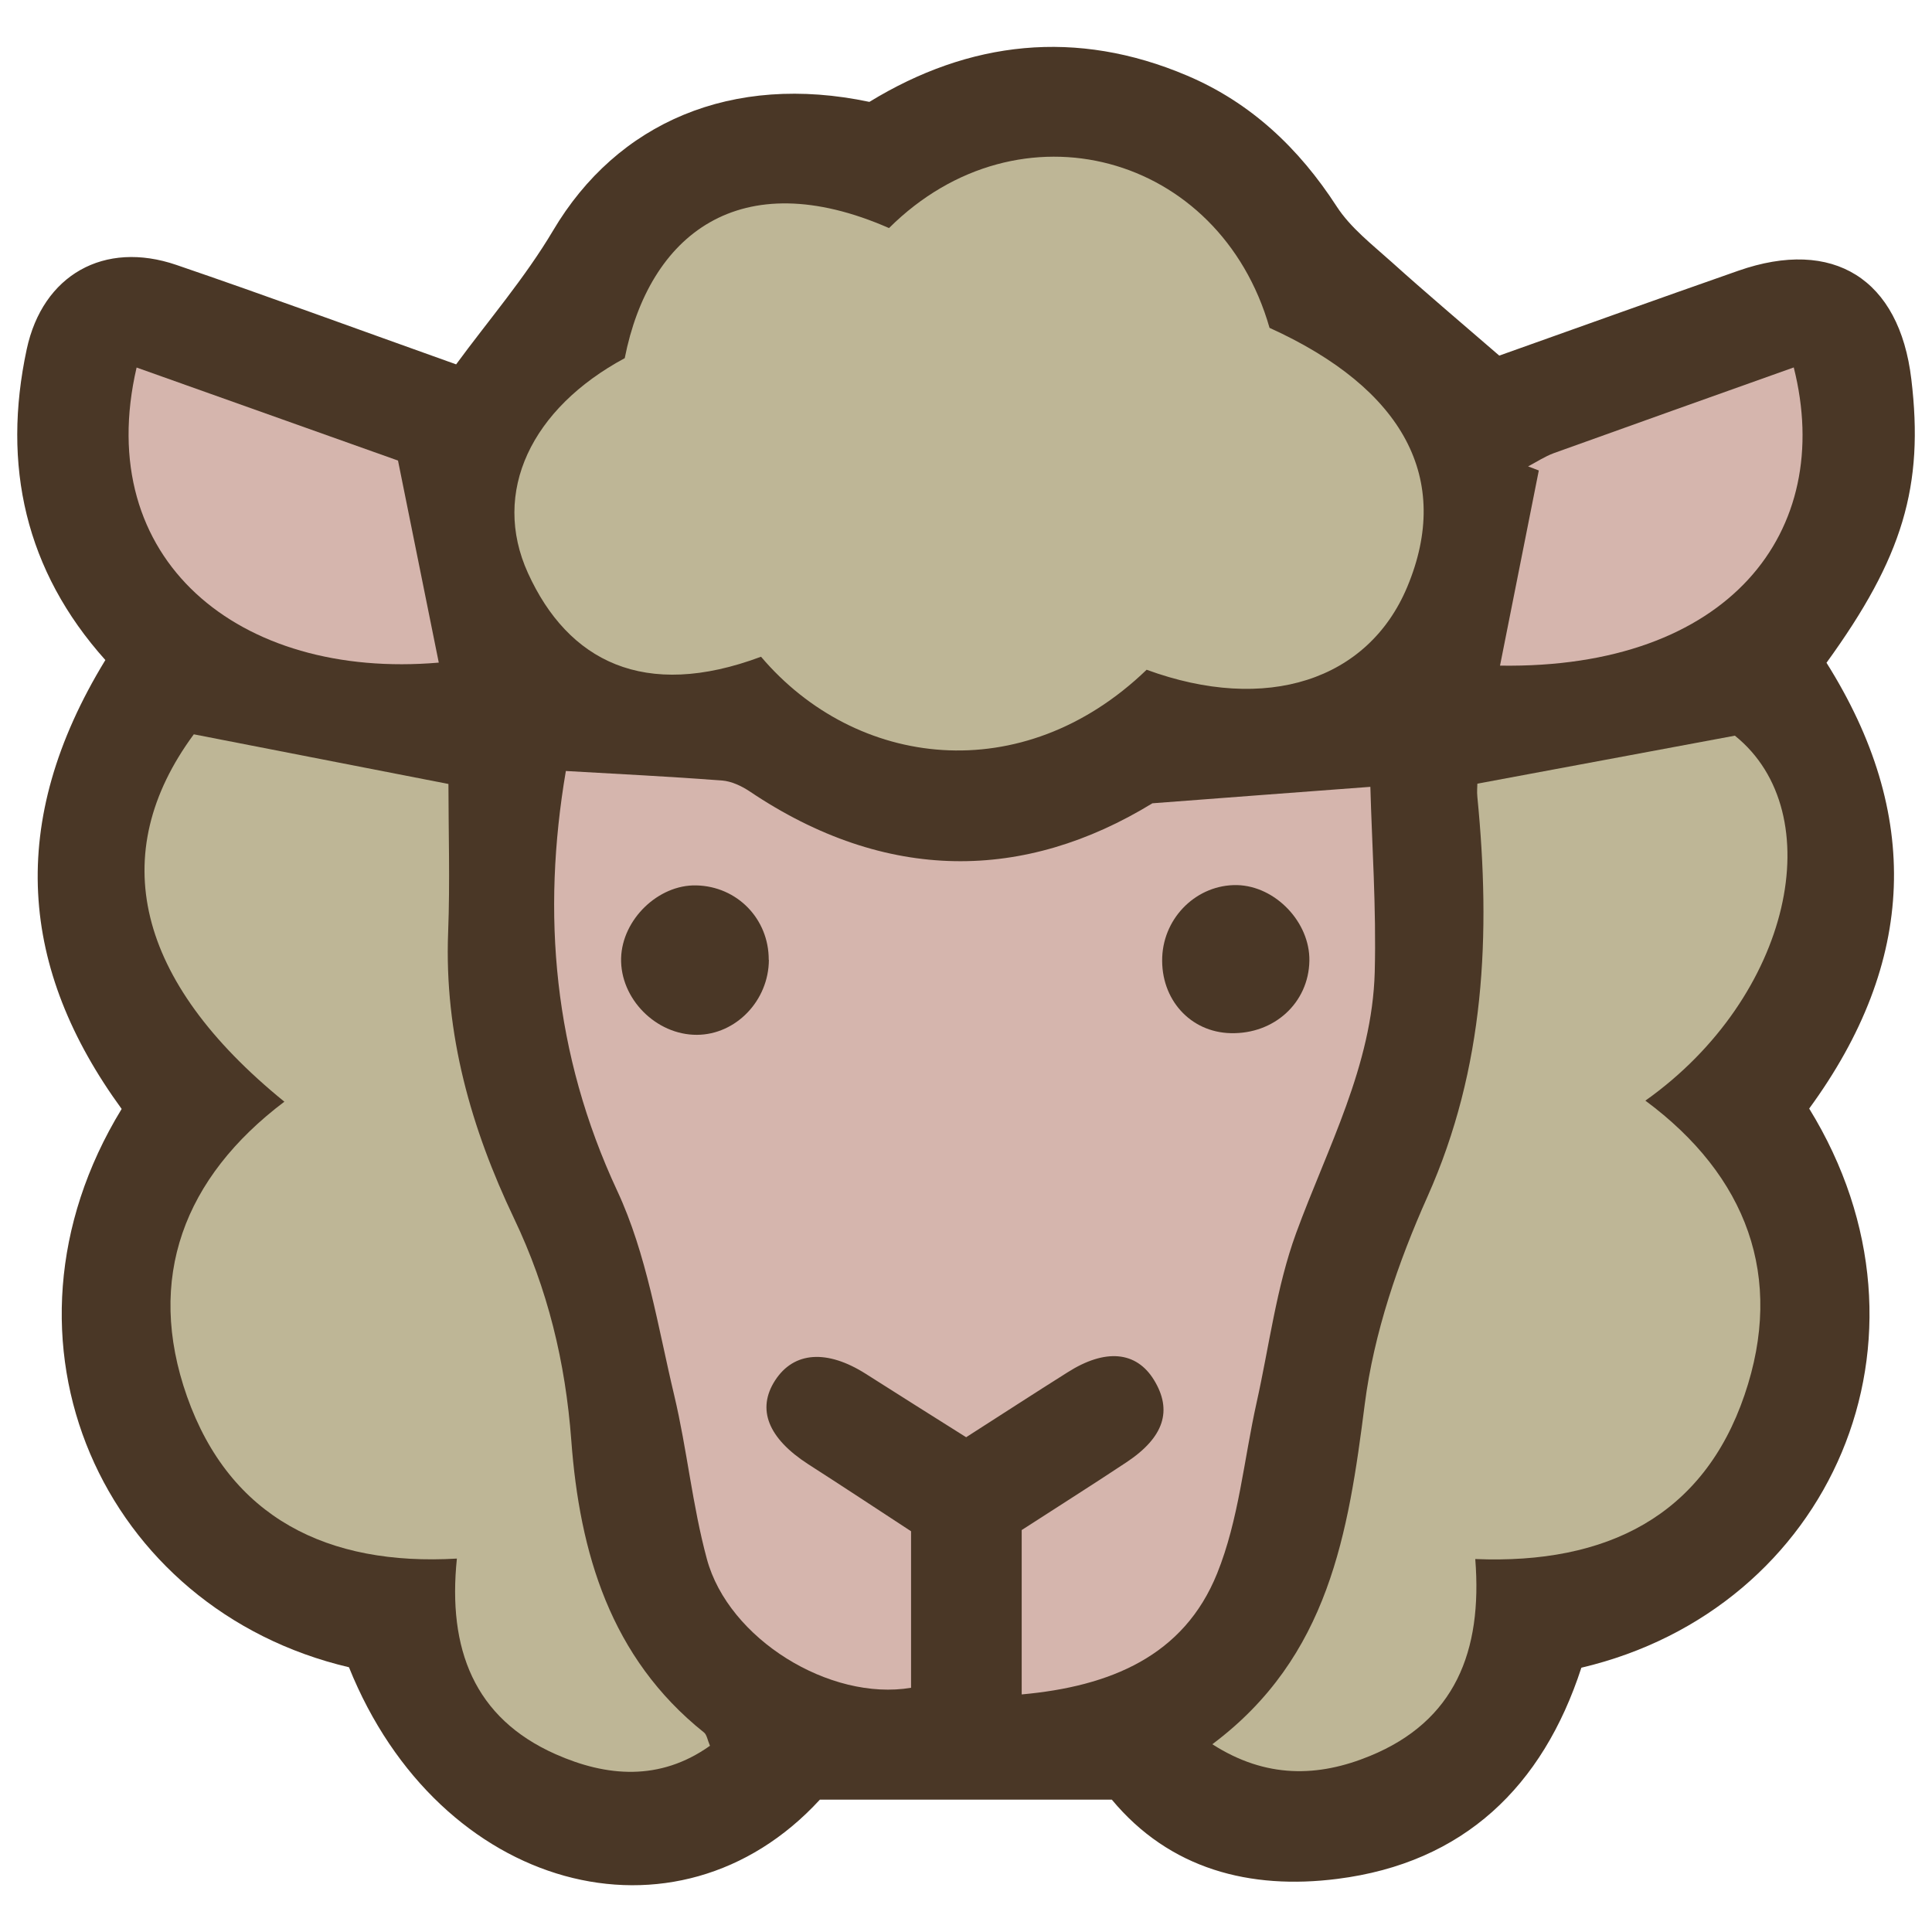
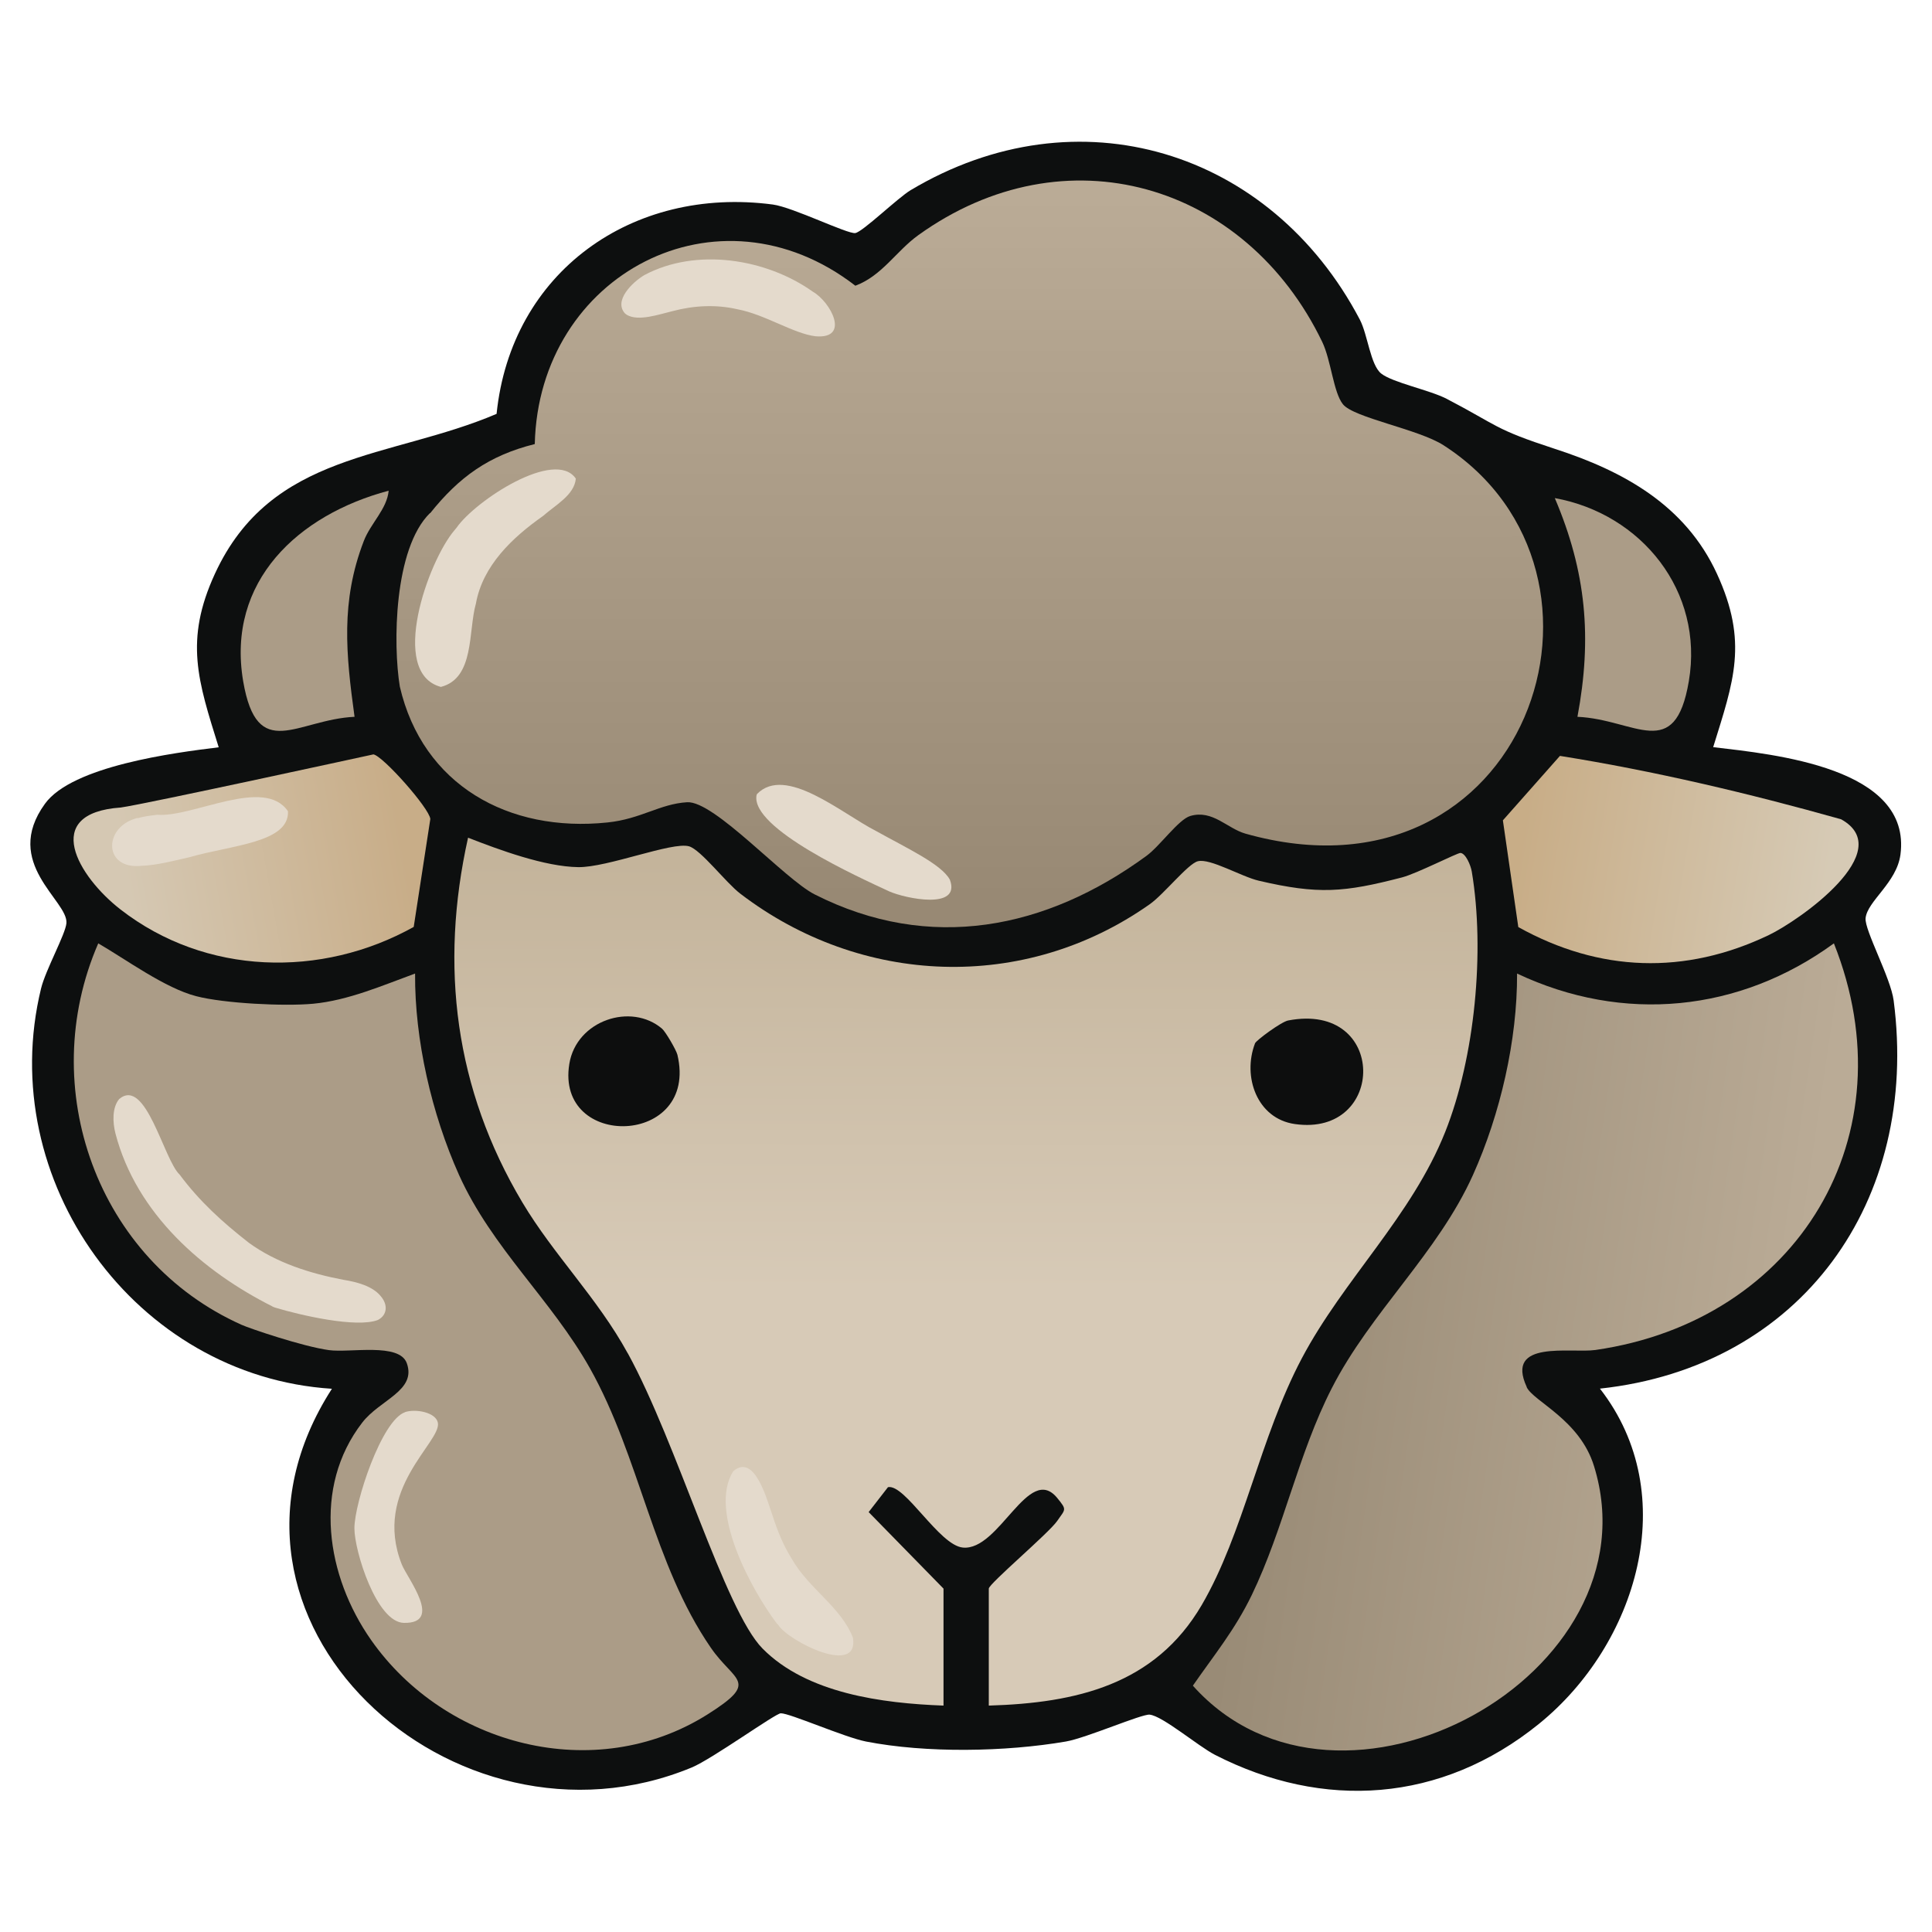
- <svg xmlns="http://www.w3.org/2000/svg" id="uuid-558810de-f279-4237-aa6a-db06e01c6bf7" data-name="fill_sheep" viewBox="0 0 128 128">
-   <path d="M119.86,73.44c9.38,15.23,1.42,33.16-15.09,37.05-2.56,7.87-7.8,12.93-16.16,13.99-5.79.74-11.12-.64-14.95-5.25-3.23,0-6.38,0-9.54,0-3.17,0-6.33,0-9.8,0-9.47,10.31-25.23,6.08-31.2-8.77-16.26-3.82-24.46-21.61-15.06-36.99-6.74-9.25-7.66-18.97-1.08-29.74C1.68,37.81.12,30.84,1.77,23.14c1.06-4.94,5.14-7.22,9.91-5.59,6,2.05,11.95,4.24,18.54,6.59,2.12-2.89,4.55-5.71,6.42-8.86,4.25-7.18,11.86-10.45,20.96-8.53,6.62-4.05,13.71-4.86,21.05-1.74,4.22,1.79,7.41,4.81,9.91,8.67.92,1.42,2.36,2.53,3.65,3.69,2.23,2.01,4.53,3.95,7.12,6.19,4.98-1.77,10.4-3.72,15.83-5.62,6.31-2.21,10.68.54,11.47,7.18.85,7.08-.56,11.81-5.62,18.79,6.29,10,5.98,19.79-1.15,29.54Z" style="fill: #4a3726; stroke-width: 0px;" />
-   <path d="M60.36,101.44v10.38c-5.37.9-12.1-3.23-13.53-8.54-.96-3.55-1.31-7.25-2.16-10.83-1.09-4.57-1.82-9.36-3.78-13.56-4.23-9.08-5.01-18.35-3.4-27.81,3.47.2,6.92.37,10.35.63.62.05,1.28.36,1.81.71,9.09,6.12,18.25,5.97,26.7.8,5.09-.39,9.39-.71,14.44-1.09.1,3.74.4,8.01.29,12.27-.17,6.21-3.13,11.62-5.21,17.3-1.31,3.59-1.78,7.48-2.62,11.24-.84,3.78-1.18,7.76-2.61,11.3-2.21,5.49-7.1,7.49-12.95,8.02v-10.89c2.19-1.42,4.59-2.93,6.94-4.49,2.5-1.66,3.06-3.44,1.82-5.46-1.17-1.9-3.22-2.09-5.72-.5-2.16,1.36-4.3,2.75-6.72,4.3-2.22-1.4-4.44-2.79-6.65-4.2-2.57-1.63-4.77-1.48-6.01.44-1.23,1.91-.46,3.83,2.2,5.55,2.23,1.43,4.44,2.89,6.81,4.44Z" style="fill: #d5b5ad; stroke-width: 0px;" />
-   <path d="M75.96,44.38c-8.24,7.93-19.27,6.52-25.54-.87-7.75,2.9-12.79.28-15.44-5.54-2.45-5.38.24-10.92,6.41-14.24,1.61-8.17,7.6-12.96,17.51-8.62,8.64-8.59,21.91-4.94,25.21,6.61,8.92,4.05,12.1,10.03,9.13,17.15-2.59,6.21-9.34,8.41-17.28,5.5Z" style="fill: #beb696; stroke-width: 0px;" />
-   <path d="M97.74,103.29c.49,6.15-1.37,10.74-6.96,13.04-3.44,1.42-6.91,1.51-10.46-.77,7.74-5.79,9.01-14,10.1-22.54.6-4.69,2.21-9.39,4.15-13.73,3.83-8.57,4.2-17.41,3.31-26.48-.04-.37,0-.74,0-.89,5.61-1.04,11.14-2.08,17.06-3.18,6.37,5.12,3.78,17.3-5.93,24.18,6.72,4.98,9.24,11.68,6.57,19.5-2.72,7.99-9.11,11.23-17.83,10.87Z" style="fill: #beb696; stroke-width: 0px;" />
-   <path d="M47.04,115.66c-3.33,2.37-6.87,2.05-10.23.56-5.39-2.39-7.16-6.97-6.54-12.96-8.55.5-15.04-2.7-17.88-10.74-2.76-7.83-.2-14.51,6.45-19.53-9.87-8.02-11.83-16.43-6-24.34,5.62,1.1,11.14,2.17,16.87,3.29,0,3.07.11,6.46-.02,9.84-.26,6.72,1.52,12.97,4.36,18.93,2.24,4.69,3.41,9.52,3.8,14.72.55,7.42,2.58,14.39,8.79,19.35.19.15.23.49.4.89Z" style="fill: #beb696; stroke-width: 0px;" />
-   <path d="M26.37,30.52c.98,4.86,1.85,9.15,2.7,13.38-13.27,1.14-22.97-6.85-20.02-19.55,6.02,2.14,11.99,4.27,17.31,6.16Z" style="fill: #d5b5ad; stroke-width: 0px;" />
-   <path d="M118.84,24.34c2.75,10.89-4.3,19.99-19.46,19.76.85-4.28,1.71-8.6,2.57-12.93-.24-.09-.48-.18-.71-.27.57-.3,1.11-.66,1.71-.88,5.22-1.88,10.46-3.74,15.9-5.68Z" style="fill: #d5b5ad; stroke-width: 0px;" />
-   <path d="M50.94,63.59c-.01,2.7-2.18,4.96-4.77,4.97-2.71.01-5.09-2.4-5.02-5.08.07-2.57,2.47-4.88,4.98-4.82,2.71.06,4.81,2.22,4.8,4.93Z" style="fill: #4a3726; stroke-width: 0px;" />
-   <path d="M86.75,63.66c-.05,2.77-2.32,4.86-5.21,4.79-2.68-.06-4.65-2.24-4.54-5.04.11-2.68,2.33-4.82,4.96-4.77,2.54.06,4.83,2.46,4.79,5.01Z" style="fill: #4a3726; stroke-width: 0px;" />
+ <svg xmlns="http://www.w3.org/2000/svg" id="uuid-c3112c58-3be9-409a-8f85-a26f0029a4cb" data-name="fill_sheep" viewBox="0 0 128 128">
+   <defs>
+     <linearGradient id="uuid-5d8fb752-25a3-4700-8d76-ee9cecab514b" x1="128.5" y1="25.99" x2="128.51" y2="118.99" gradientTransform="scale(.5)" gradientUnits="userSpaceOnUse">
+       <stop offset="0" stop-color="#baab96" />
+       <stop offset="1" stop-color="#988974" />
+     </linearGradient>
+     <linearGradient id="uuid-aa1e0e69-a4f0-4bcd-b5c7-0d0b5d62ea6c" x1="128.01" y1="114.28" x2="127.77" y2="221.28" gradientTransform="scale(.5)" gradientUnits="userSpaceOnUse">
+       <stop offset="0" stop-color="#c4b49b" />
+       <stop offset=".53" stop-color="#d7cab7" />
+       <stop offset="1" stop-color="#d7cab7" />
+     </linearGradient>
+     <linearGradient id="uuid-2b7c7bff-136e-4220-8955-129c07d913dd" x1="168.61" y1="172.47" x2="236.87" y2="182.55" gradientTransform="scale(.5)" gradientUnits="userSpaceOnUse">
+       <stop offset="0" stop-color="#998b76" />
+       <stop offset="1" stop-color="#baab96" />
+     </linearGradient>
+     <linearGradient id="uuid-d5214e72-dcb3-4c24-8b91-3b82412d221d" x1="201.39" y1="112.23" x2="241.84" y2="118.92" gradientTransform="scale(.5)" gradientUnits="userSpaceOnUse">
+       <stop offset="0" stop-color="#c8ad87" />
+       <stop offset="1" stop-color="#d6cab5" />
+     </linearGradient>
+     <linearGradient id="uuid-1e24c4af-c4be-40be-8dbf-a0fc464392ee" x1="53.53" y1="112.18" x2="17.11" y2="118.68" gradientTransform="scale(.5)" gradientUnits="userSpaceOnUse">
+       <stop offset="0" stop-color="#c8ad88" />
+       <stop offset="1" stop-color="#d5c8b3" />
+     </linearGradient>
+   </defs>
+   <path d="M113.5,49.5c4.05.48,13.17,1.35,12.41,7.12-.25,1.87-2.19,3.07-2.31,4.21-.08.79,1.67,3.96,1.86,5.46,1.73,13.28-6.11,24.27-19.46,25.71,5.49,7.05,2.44,16.96-4.04,22.21s-14.31,5.72-21.47,2.05c-1.12-.58-3.46-2.57-4.32-2.66-.51-.06-4.21,1.55-5.55,1.78-4.02.69-9.25.78-13.25,0-1.42-.28-5.05-1.88-5.64-1.87-.35,0-4.55,3.03-5.9,3.59-15.77,6.53-33.69-9.8-23.84-25.09-13.02-.83-22.37-13.8-19.27-26.52.3-1.23,1.61-3.58,1.68-4.32.14-1.5-4.29-3.97-1.42-7.92,1.81-2.5,8.55-3.38,11.51-3.74-1.37-4.39-2.29-7.07-.25-11.5,3.74-8.11,11.63-7.59,18.66-10.59.96-9.39,8.98-15.1,18.3-13.87,1.34.18,4.97,1.98,5.47,1.89s2.81-2.33,3.66-2.84c11.08-6.61,23.86-2.65,29.76,8.57.53,1.01.7,3.01,1.42,3.58.76.6,3.21,1.09,4.33,1.67,3.47,1.81,3.1,1.99,7.18,3.32,4.54,1.47,8.64,3.73,10.73,8.27s1.11,7.11-.25,11.5Z" style="fill: #0d0f0f;" />
+   <path d="M28.5,34c1.91-2.39,3.88-3.82,6.93-4.58.26-11.23,12.14-17.53,21.24-10.49,1.77-.66,2.71-2.3,4.17-3.35,9.71-6.98,21.68-3.46,26.76,7.07.59,1.23.74,3.34,1.37,4.13.71.9,5.01,1.65,6.67,2.72,13.18,8.49,5.48,30.98-13.13,25.73-1.22-.35-2.17-1.6-3.65-1.17-.78.23-2.01,1.99-2.9,2.64-6.65,4.87-14.36,6.42-21.98,2.56-2.02-1.02-6.65-6.22-8.46-6.11s-3.05,1.11-5.27,1.34c-6.57.69-12.25-2.49-13.76-9-.46-2.79-.4-9.15,2-11.5Z" style="fill: url(#uuid-5d8fb752-25a3-4700-8d76-ee9cecab514b);" />
+   <path d="M41.59,89.66c-2.01-3.67-4.89-6.49-6.99-10.01-4.46-7.49-5.49-15.63-3.59-24.15,2.08.81,5.08,1.92,7.3,1.95,1.93.03,6.23-1.7,7.34-1.38.79.23,2.45,2.42,3.4,3.14,7.99,6.11,18.81,6.56,27.12.7.93-.65,2.54-2.69,3.19-2.85.82-.21,2.88,1.02,4.04,1.29,3.94.92,5.64.78,9.49-.22.99-.26,3.66-1.63,3.87-1.62.34.02.68.81.75,1.24.88,5.26.21,12.29-1.76,17.24-2.23,5.6-6.72,9.75-9.5,15s-3.86,11.61-6.64,16.36c-3.09,5.27-8.3,6.48-14.1,6.65v-7.75c0-.32,3.97-3.67,4.53-4.48s.66-.72,0-1.53c-1.9-2.31-3.83,3.53-6.25,3.29-1.57-.15-3.84-4.24-4.96-4l-1.28,1.65,4.96,5.07v7.75c-4.05-.15-9.05-.8-11.99-3.78-2.51-2.54-5.65-13.59-8.92-19.55Z" style="fill: url(#uuid-aa1e0e69-a4f0-4bcd-b5c7-0d0b5d62ea6c);" />
+   <path d="M101.14,91.89c.44.96,3.52,2.15,4.47,5.25,4.26,13.78-16.85,25.43-26.58,14.54,1.43-2.06,2.78-3.69,3.9-6,2.12-4.39,3.07-9.34,5.3-13.7,2.59-5.07,7.02-8.94,9.36-14.14,1.81-4.03,2.94-8.93,2.92-13.34,7.03,3.32,14.74,2.56,20.99-2,5.07,12.72-2.41,25.01-15.8,26.94-1.63.23-6.01-.7-4.55,2.45Z" style="fill: url(#uuid-2b7c7bff-136e-4220-8955-129c07d913dd);" />
+   <path d="M46.85,113.6c-7.44,4.67-17.35,2.06-22.26-4.94-2.97-4.23-3.91-10.11-.59-14.41,1.17-1.52,3.61-2.11,2.95-3.94-.5-1.37-3.75-.67-5.15-.86-1.75-.24-5.27-1.44-5.8-1.68-9.56-4.28-13.65-15.7-9.49-25.27,1.86,1.08,4.43,2.97,6.49,3.5,1.85.48,5.82.68,7.75.5,2.32-.22,4.59-1.21,6.75-2-.03,4.4,1.1,9.3,2.91,13.34,2.18,4.84,6.13,8.28,8.68,12.82,3.31,5.91,4.18,12.95,8,18.5,1.57,2.29,3.3,2.21-.24,4.44Z" style="fill: #ab9c87;" />
+   <path d="M100.59,61.41l-1.02-7.06,3.78-4.27c6.21.99,12.52,2.48,18.63,4.2,3.77,2.1-2.73,6.68-4.79,7.67-5.56,2.66-11.23,2.46-16.6-.53Z" style="fill: url(#uuid-d5214e72-dcb3-4c24-8b91-3b82412d221d);" />
+   <path d="M24.74,49.98c.63.1,3.71,3.57,3.77,4.28l-1.1,7.15c-6.11,3.41-13.79,3.22-19.42-1.15-2.81-2.18-5.32-6.39.01-6.76,1.56-.21,16.74-3.52,16.74-3.52Z" style="fill: url(#uuid-1e24c4af-c4be-40be-8dbf-a0fc464392ee);" />
+   <path d="M23.49,47.49c-3.82.18-6.45,3.08-7.38-2.36-1.12-6.63,3.66-11.03,9.64-12.62-.11,1.22-1.2,2.16-1.65,3.34-1.54,4-1.18,7.5-.61,11.64Z" style="fill: #ab9c87;" />
+   <path d="M104.51,47.49c.98-5.24.58-9.61-1.5-14.49,5.74,1.04,9.89,6.17,8.88,12.13-.92,5.43-3.55,2.53-7.38,2.36Z" style="fill: #ab9c87;" />
+   <path d="M30.25,34.96c1.25-1.8,6.53-5.26,7.9-3.25-.1,1.09-1.34,1.74-2.18,2.48-2.02,1.42-3.99,3.28-4.44,5.8-.52,1.82-.07,4.94-2.32,5.52-3.48-.93-.85-8.33.9-10.38l.14-.17Z" style="fill: #e4dacc;" />
+   <path d="M50.15,52.61c1.89-1.95,5.62,1.29,7.88,2.44,2.06,1.15,4.34,2.2,4.9,3.23.76,2.03-2.94,1.25-4.01.78-1.99-.93-9.17-4.15-8.8-6.36l.03-.09Z" style="fill: #e4dacc;" />
+   <path d="M9.1,54.21c.56-.14.61-.14,1.32-.23,2.36.19,7.09-2.55,8.66-.23.08,2.09-3.72,2.23-6.56,3.05-1.02.23-2.1.52-3.12.56-2.53.28-2.56-2.47-.46-3.12l.15-.05Z" style="fill: #e4dacc;" />
+   <path d="M41.43,20.79c-.82-.85.47-2.1,1.27-2.57,3.42-1.82,8.05-1.1,11.16,1.11,1.18.68,2.49,3.14.18,2.95-1.46-.17-3.36-1.45-5.18-1.79-1.43-.33-2.89-.25-4.29.12-.92.22-2.27.7-3.04.25l-.09-.07Z" style="fill: #e4dacc;" />
+   <path d="M83.15,69.12c.07-.19,1.73-1.42,2.19-1.51,6.6-1.27,6.52,7.74.44,6.86-2.5-.36-3.48-3.14-2.63-5.35Z" style="fill: #0d0e0e;" />
+   <path d="M43.86,68.15c.24.21.94,1.41,1.02,1.73,1.44,6.08-8.1,6.33-7.16.6.47-2.88,4.1-4.08,6.15-2.32Z" style="fill: #0d0e0e;" />
+   <path d="M51.45,107.54c-1.63-2.17-4.54-7.43-2.87-10.07,1.44-1.23,2.25,1.97,2.61,2.96.32.99.71,1.97,1.27,2.85,1.12,1.98,3.27,3.19,4.05,5.23.41,2.58-4.26.22-4.93-.83l-.14-.15Z" style="fill: #e4dacc;" />
+   <path d="M18.06,86.56c-4.62-2.32-9.02-6.14-10.41-11.46-.19-.74-.23-1.72.25-2.29,1.77-1.47,2.94,4.01,4,5.01,1.32,1.77,2.81,3.13,4.59,4.52,1.83,1.33,4.06,2.03,6.26,2.45.89.14,1.94.42,2.47,1.08.49.56.45,1.25-.18,1.58-1.4.55-5.14-.31-6.82-.82l-.16-.06Z" style="fill: #e4dacc;" />
+   <path d="M26.82,93.56c.7-.24,2.05,0,2.19.7.25,1.28-4.36,4.41-2.39,9.39.36.91,2.77,3.92.14,3.87-1.81-.03-3.28-4.75-3.28-6.27,0-1.67,1.8-7.17,3.36-7.69Z" style="fill: #e4dacc;" />
</svg>
